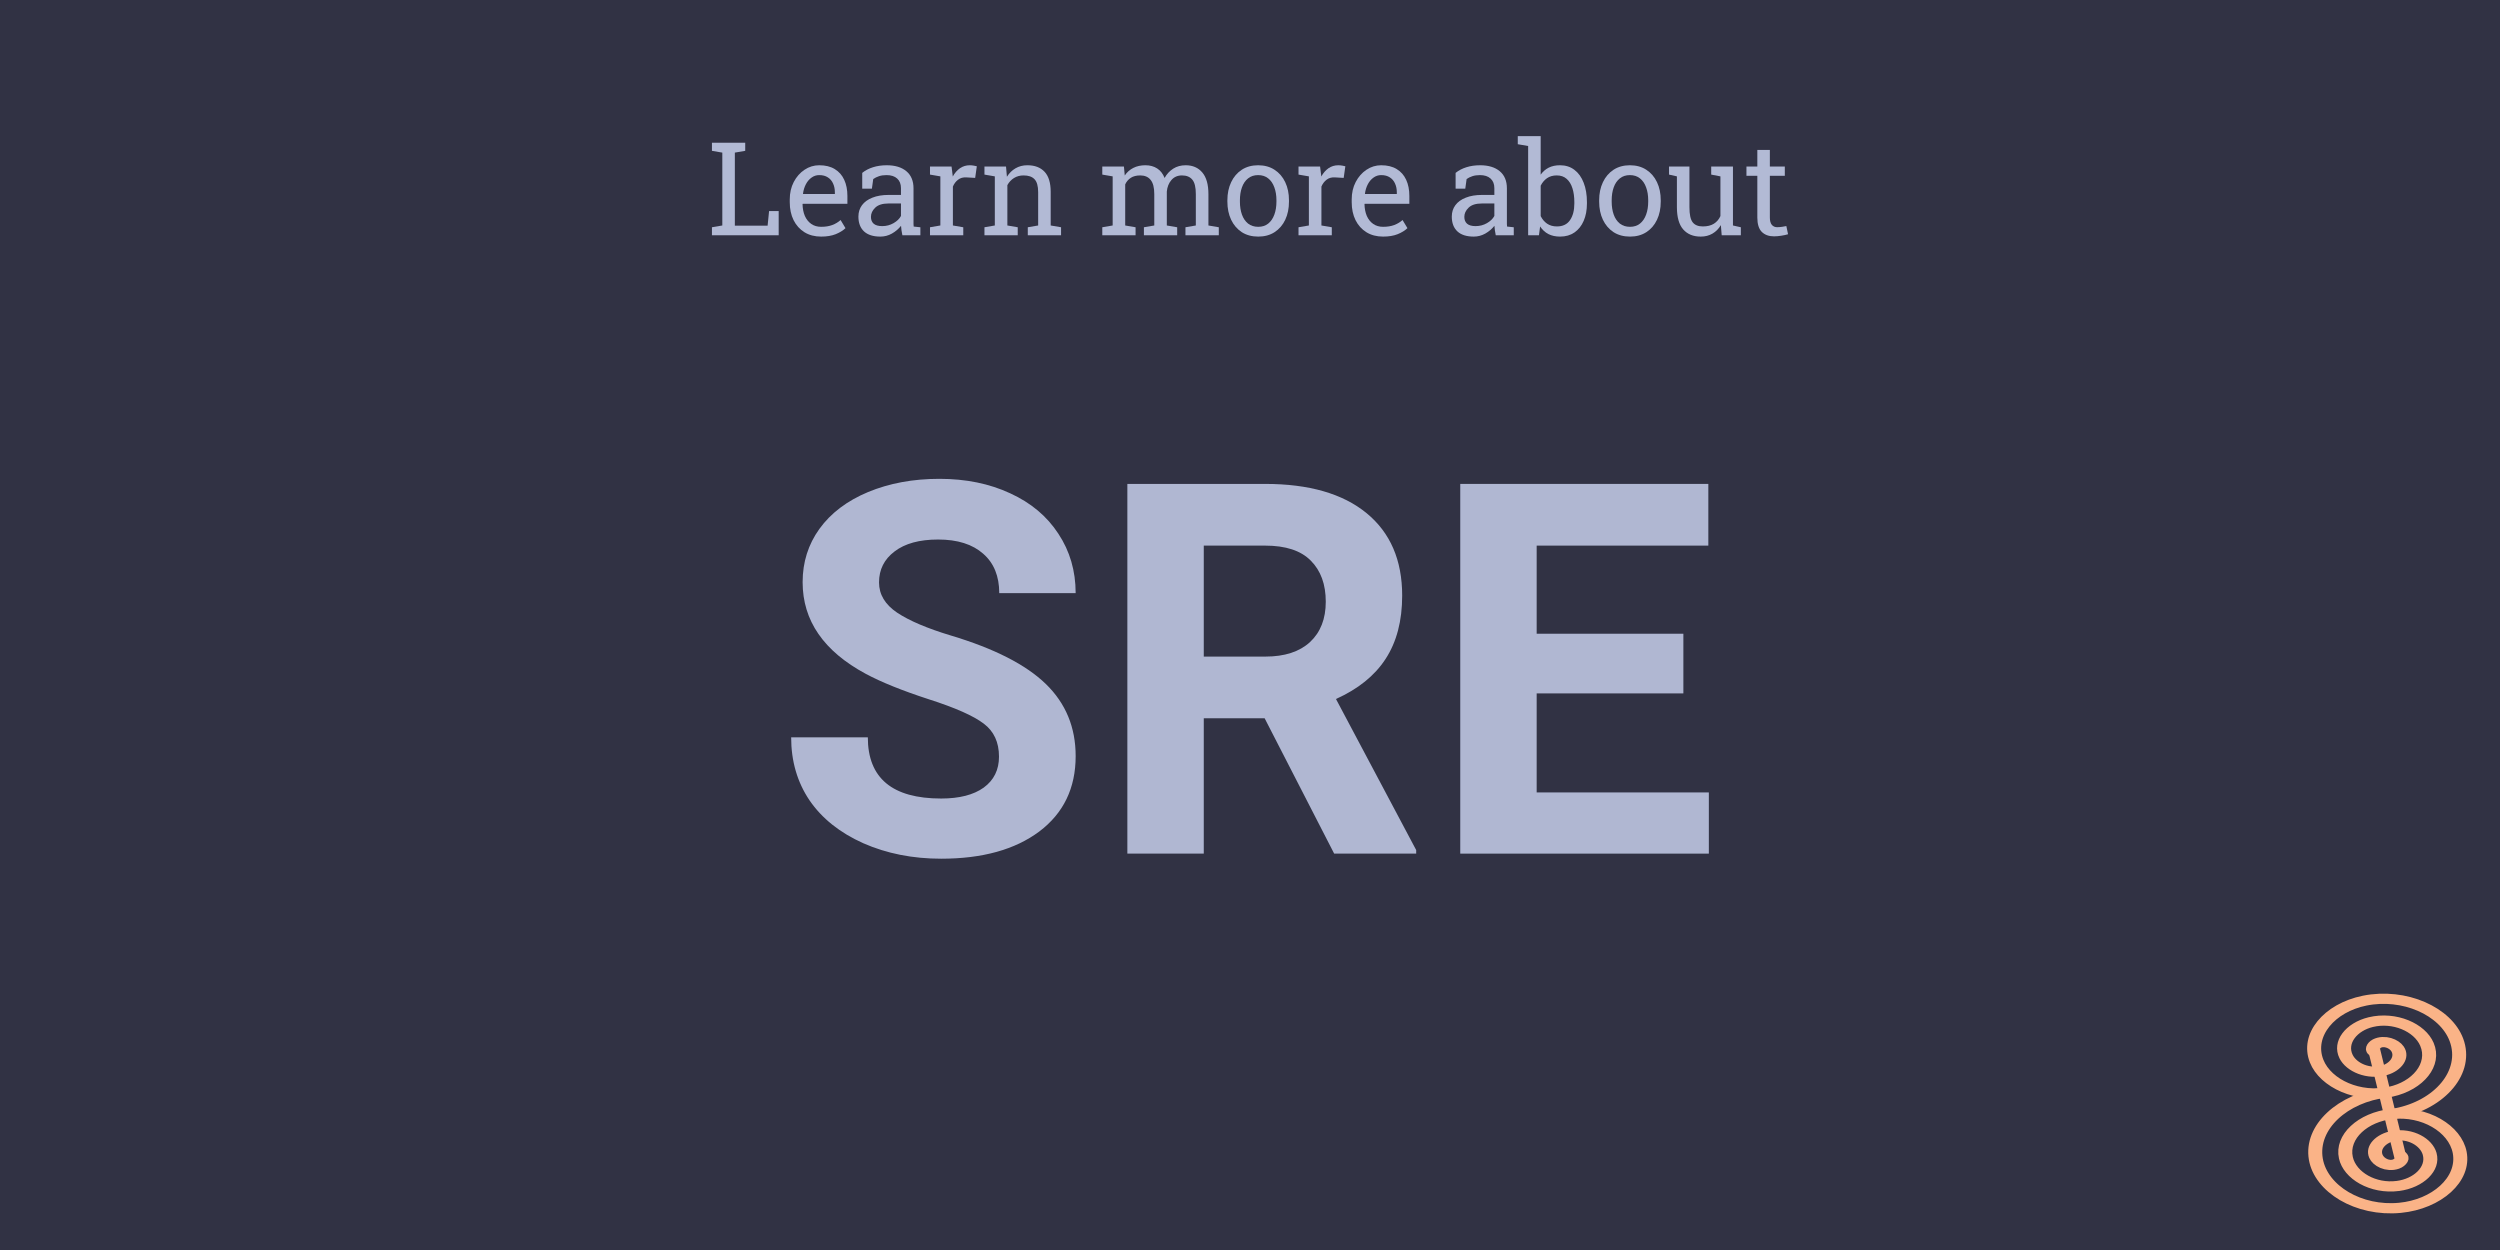
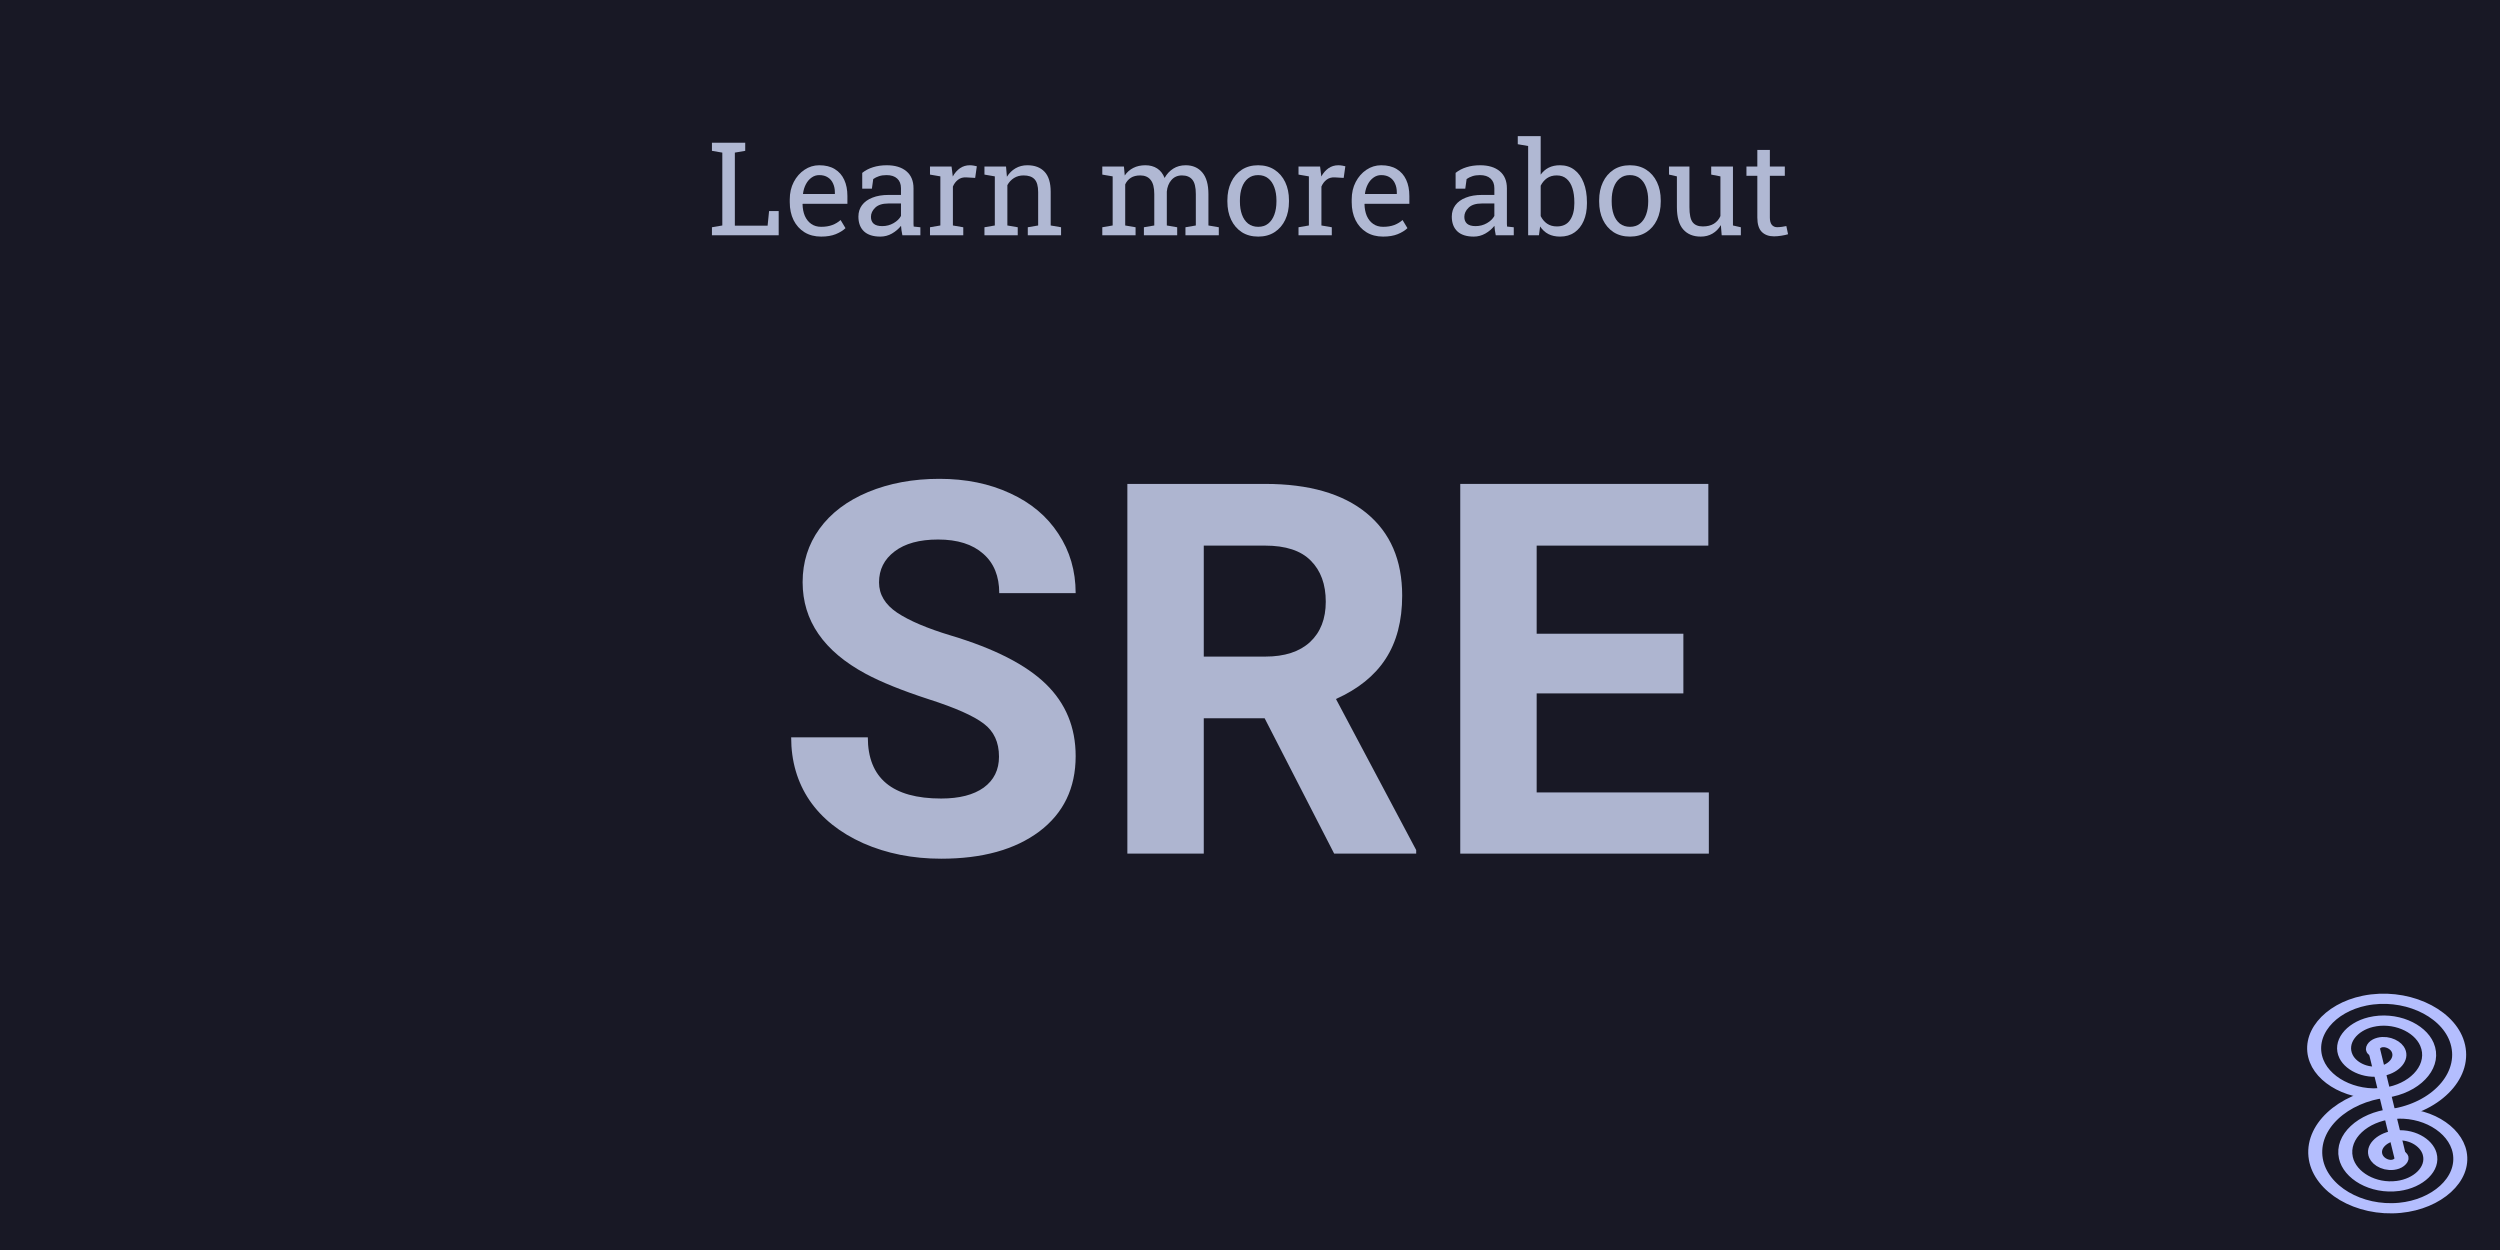
<svg xmlns="http://www.w3.org/2000/svg" width="1024" height="512" viewBox="0 0 1024 512" id="svg2" version="1.1">
  <defs id="defs4">
    <rect x="-53.125" y="1432.55" width="862.5" height="918.75" id="rect1298" />
    <clipPath clipPathUnits="userSpaceOnUse" id="clipPath844">
      <g id="use846">
        <text transform="scale(1.001524,0.9984779)" id="text943" y="908.021" x="341.67" style="font-style:normal;font-weight:normal;font-size:96px;line-height:0%;font-family:sans-serif;letter-spacing:0px;word-spacing:0px;fill:#bac2de;fill-opacity:0.941;stroke:none;stroke-width:1px;stroke-linecap:butt;stroke-linejoin:miter;stroke-opacity:1" xml:space="preserve">
          <tspan style="font-style:normal;font-variant:normal;font-weight:bold;font-stretch:normal;font-size:229.333px;line-height:1.25;font-family:Impact;-inkscape-font-specification:'Impact Bold';fill:#bac2de;fill-opacity:0.941" y="908.021" x="341.67" id="tspan941">SRE</tspan>
        </text>
        <g aria-label="SRE" transform="scale(1.001524,0.9984779)" style="font-style:normal;font-weight:normal;font-size:96px;line-height:0%;font-family:sans-serif;letter-spacing:0px;word-spacing:0px;fill:#bac2de;fill-opacity:0.941;stroke:none;stroke-width:1px;stroke-linecap:butt;stroke-linejoin:miter;stroke-opacity:1" id="g951">
          <path d="m 450.961,781.597 h -43.784 v -13.438 q 0,-9.406 -1.68,-11.982 -1.68,-2.576 -5.599,-2.576 -4.255,0 -6.495,3.471 -2.128,3.471 -2.128,10.526 0,9.07 2.464,13.661 2.352,4.591 13.326,11.086 31.466,18.701 39.641,30.682 8.174,11.982 8.174,38.633 0,19.372 -4.591,28.555 -4.479,9.182 -17.469,15.453 -12.99,6.159 -30.234,6.159 -18.924,0 -32.362,-7.167 -13.326,-7.167 -17.469,-18.253 -4.143,-11.086 -4.143,-31.466 v -11.87 h 43.784 v 22.06 q 0,10.19 1.792,13.102 1.904,2.911 6.607,2.911 4.703,0 6.943,-3.695 2.352,-3.695 2.352,-10.974 0,-16.013 -4.367,-20.94 -4.479,-4.927 -22.06,-16.461 -17.581,-11.646 -23.292,-16.909 -5.711,-5.263 -9.518,-14.557 -3.695,-9.294 -3.695,-23.74 0,-20.828 5.263,-30.458 5.375,-9.63 17.245,-15.005 11.87,-5.487 28.667,-5.487 18.365,0 31.242,5.935 12.99,5.935 17.133,15.005 4.255,8.958 4.255,30.57 z" style="font-style:normal;font-variant:normal;font-weight:bold;font-stretch:normal;font-size:229.333px;line-height:1.25;font-family:Impact;-inkscape-font-specification:'Impact Bold';fill:#bac2de;fill-opacity:0.941" id="path945" />
          <path d="m 469.662,726.727 h 33.37 q 33.37,0 45.128,2.576 11.87,2.576 19.26,13.214 7.503,10.526 7.503,33.706 0,21.164 -5.263,28.443 -5.263,7.279 -20.716,8.734 13.997,3.471 18.812,9.294 4.815,5.823 5.935,10.75 1.232,4.815 1.232,26.763 v 47.815 H 531.138 v -60.245 q 0,-14.557 -2.352,-18.029 -2.24,-3.471 -11.982,-3.471 v 81.745 h -47.143 z m 47.143,31.018 v 40.312 q 7.951,0 11.086,-2.128 3.247,-2.24 3.247,-14.221 v -9.966 q 0,-8.622 -3.135,-11.31 -3.023,-2.688 -11.198,-2.688 z" style="font-style:normal;font-variant:normal;font-weight:bold;font-stretch:normal;font-size:229.333px;line-height:1.25;font-family:Impact;-inkscape-font-specification:'Impact Bold';fill:#bac2de;fill-opacity:0.941" id="path947" />
          <path d="m 593.175,726.727 h 78.609 v 36.281 h -31.466 v 34.378 h 29.451 v 34.49 h -29.451 v 39.865 h 34.602 v 36.281 h -81.745 z" style="font-style:normal;font-variant:normal;font-weight:bold;font-stretch:normal;font-size:229.333px;line-height:1.25;font-family:Impact;-inkscape-font-specification:'Impact Bold';fill:#bac2de;fill-opacity:0.941" id="path949" />
        </g>
        <text transform="scale(1.001524,0.9984779)" id="text955" y="1310.491" x="329.87" style="font-style:normal;font-weight:normal;font-size:96px;line-height:0%;font-family:sans-serif;letter-spacing:0px;word-spacing:0px;display:inline;opacity:0.98;fill:#74c7ec;fill-opacity:0.941;stroke:none;stroke-width:1px;stroke-linecap:butt;stroke-linejoin:miter;stroke-opacity:1" xml:space="preserve">
          <tspan style="font-style:normal;font-variant:normal;font-weight:bold;font-stretch:normal;font-size:229.333px;line-height:1.25;font-family:Impact;-inkscape-font-specification:'Impact Bold';fill:#74c7ec;fill-opacity:0.941" y="1310.491" x="329.87" id="tspan953">SRE</tspan>
        </text>
      </g>
    </clipPath>
  </defs>
  <g style="display:inline" id="layer1" transform="translate(0,-540.3622)">
-     <rect style="opacity:0.98;fill:#74c7ec;fill-opacity:0.941;stroke:#fab387;stroke-opacity:1" id="rect906" width="775" height="398.438" x="128.125" y="1086.737" />
+     <rect style="opacity:0.98;fill:#74c7ec;fill-opacity:0.941;stroke:#b4befe;stroke-opacity:1" id="rect906" width="775" height="398.438" x="128.125" y="1086.737" />
    <rect style="opacity:1;fill:#585b70;fill-opacity:0.941;stroke:none;stroke-width:5;stroke-linecap:round;stroke-linejoin:round;stroke-miterlimit:4;stroke-dasharray:none;stroke-opacity:1" id="rect4164" width="1024" height="512" x="0" y="540.362" />
-     <rect style="opacity:1;fill:#313244;fill-opacity:1;stroke:none;stroke-width:5;stroke-linecap:round;stroke-linejoin:round;stroke-miterlimit:4;stroke-dasharray:none;stroke-opacity:1" id="rect4164-4" width="1024" height="512" x="0" y="540.362" />
+     <rect style="opacity:1;fill:#181825;fill-opacity:1;stroke:none;stroke-width:5;stroke-linecap:round;stroke-linejoin:round;stroke-miterlimit:4;stroke-dasharray:none;stroke-opacity:1" id="rect4164-4" width="1024" height="512" x="0" y="540.362" />
    <flowRoot xml:space="preserve" id="flowRoot4235" style="font-style:normal;font-weight:normal;line-height:0.01%;font-family:sans-serif;letter-spacing:0px;word-spacing:0px;fill:#11111b;fill-opacity:1;stroke:none;stroke-width:1px;stroke-linecap:butt;stroke-linejoin:miter;stroke-opacity:1" transform="matrix(0.9989634,0,0,0.9974429,1.061456,1.381783)">
      <flowRegion id="flowRegion4237">
        <rect id="rect4239" width="218.75" height="14.062" x="150.781" y="642.969" />
      </flowRegion>
      <flowPara id="flowPara4241" style="font-size:10px;line-height:1.25"> </flowPara>
    </flowRoot>
-     <g id="g939" style="stroke:#fab387;stroke-opacity:1" transform="matrix(0.1631649,0,0,0.1631657,894.0443,776.1178)">
-       <path transform="matrix(-0.754511,0,0,-0.549522,1101.41,1279.467)" d="m 818.156,151.407 c 16.665,7.973 6.716,31.188 -4.317,38.904 -24.432,17.085 -56.677,0.43 -68.529,-23.727 -18.856,-38.431 5.729,-82.951 43.136,-98.155 C 840.469,47.285 897.929,80.282 916.226,130.975 939.866,196.471 898.273,267.105 834.271,288.381 755.351,314.616 671.435,264.342 647.24,187.016 618.353,94.696 677.355,-2.563 768.014,-29.64 873.721,-61.213 984.359,6.547 1014.296,110.543 1048.576,229.629 972.041,353.671 854.703,386.451 722.244,423.455 584.781,338.131 549.17,207.448 509.431,61.619 603.552,-89.276 747.582,-127.71 c 9.036,-2.411 18.19,-4.381 27.418,-5.902" id="path881-7" style="fill:none;fill-opacity:1;fill-rule:evenodd;stroke:#fab387;stroke-width:46.59;stroke-miterlimit:4;stroke-dasharray:none;stroke-opacity:1" />
-       <text transform="scale(1.006766,0.9932794)" id="text3340-3" y="1527.291" x="689.023" style="font-style:normal;font-weight:normal;font-size:12.09px;line-height:0%;font-family:sans-serif;letter-spacing:0px;word-spacing:0px;fill:#11111b;fill-opacity:1;stroke:#fab387;stroke-width:30;stroke-linecap:butt;stroke-linejoin:miter;stroke-miterlimit:4;stroke-dasharray:none;stroke-opacity:1" xml:space="preserve">
-         <tspan style="font-size:39.958px;line-height:1.25;stroke:#fab387;stroke-width:30;stroke-miterlimit:4;stroke-dasharray:none;stroke-opacity:1" y="1527.291" x="689.023" id="tspan3342-6"> </tspan>
+     <g id="g939" style="stroke:#b4befe;stroke-opacity:1" transform="matrix(0.1631649,0,0,0.1631657,894.0443,776.1178)">
+       <path transform="matrix(-0.754511,0,0,-0.549522,1101.41,1279.467)" d="m 818.156,151.407 c 16.665,7.973 6.716,31.188 -4.317,38.904 -24.432,17.085 -56.677,0.43 -68.529,-23.727 -18.856,-38.431 5.729,-82.951 43.136,-98.155 C 840.469,47.285 897.929,80.282 916.226,130.975 939.866,196.471 898.273,267.105 834.271,288.381 755.351,314.616 671.435,264.342 647.24,187.016 618.353,94.696 677.355,-2.563 768.014,-29.64 873.721,-61.213 984.359,6.547 1014.296,110.543 1048.576,229.629 972.041,353.671 854.703,386.451 722.244,423.455 584.781,338.131 549.17,207.448 509.431,61.619 603.552,-89.276 747.582,-127.71 c 9.036,-2.411 18.19,-4.381 27.418,-5.902" id="path881-7" style="fill:none;fill-opacity:1;fill-rule:evenodd;stroke:#b4befe;stroke-width:46.59;stroke-miterlimit:4;stroke-dasharray:none;stroke-opacity:1" />
+       <text transform="scale(1.006766,0.9932794)" id="text3340-3" y="1527.291" x="689.023" style="font-style:normal;font-weight:normal;font-size:12.09px;line-height:0%;font-family:sans-serif;letter-spacing:0px;word-spacing:0px;fill:#11111b;fill-opacity:1;stroke:#b4befe;stroke-width:30;stroke-linecap:butt;stroke-linejoin:miter;stroke-miterlimit:4;stroke-dasharray:none;stroke-opacity:1" xml:space="preserve">
+         <tspan style="font-size:39.958px;line-height:1.25;stroke:#b4befe;stroke-width:30;stroke-miterlimit:4;stroke-dasharray:none;stroke-opacity:1" y="1527.291" x="689.023" id="tspan3342-6"> </tspan>
      </text>
-       <path transform="matrix(0.754511,0,0,0.549522,1094.754,1224.256)" d="m -729.379,420.178 c 15.131,11.98 1.377,33.941 -11.812,40.296 -27.878,13.433 -58.409,-8.384 -66.912,-35.179 -13.306,-41.932 18.163,-83.597 58.546,-93.528 55.698,-13.697 109.024,27.941 120.144,81.912 14.294,69.383 -37.711,134.561 -105.279,146.759 -83.036,14.991 -160.156,-47.476 -173.375,-128.646 -15.744,-96.675 57.238,-185.787 152.012,-199.991 110.305,-16.531 211.442,66.998 226.607,175.379 17.341,123.931 -76.756,237.112 -198.746,253.222 -137.554,18.166 -262.794,-86.513 -279.838,-222.112 -18.395,-146.344 89.313,-280.992 233.033,-304.68" id="path881" style="fill:none;fill-opacity:1;fill-rule:evenodd;stroke:#fab387;stroke-width:46.59;stroke-miterlimit:4;stroke-dasharray:none;stroke-opacity:1" />
-       <path id="path941" d="m 479.462,1186.029 68.025,279.063" style="fill:none;stroke:#fab387;stroke-width:30;stroke-linecap:butt;stroke-linejoin:miter;stroke-miterlimit:4;stroke-dasharray:none;stroke-opacity:1" />
+       <path transform="matrix(0.754511,0,0,0.549522,1094.754,1224.256)" d="m -729.379,420.178 c 15.131,11.98 1.377,33.941 -11.812,40.296 -27.878,13.433 -58.409,-8.384 -66.912,-35.179 -13.306,-41.932 18.163,-83.597 58.546,-93.528 55.698,-13.697 109.024,27.941 120.144,81.912 14.294,69.383 -37.711,134.561 -105.279,146.759 -83.036,14.991 -160.156,-47.476 -173.375,-128.646 -15.744,-96.675 57.238,-185.787 152.012,-199.991 110.305,-16.531 211.442,66.998 226.607,175.379 17.341,123.931 -76.756,237.112 -198.746,253.222 -137.554,18.166 -262.794,-86.513 -279.838,-222.112 -18.395,-146.344 89.313,-280.992 233.033,-304.68" id="path881" style="fill:none;fill-opacity:1;fill-rule:evenodd;stroke:#b4befe;stroke-width:46.59;stroke-miterlimit:4;stroke-dasharray:none;stroke-opacity:1" />
+       <path id="path941" d="m 479.462,1186.029 68.025,279.063" style="fill:none;stroke:#b4befe;stroke-width:30;stroke-linecap:butt;stroke-linejoin:miter;stroke-miterlimit:4;stroke-dasharray:none;stroke-opacity:1" />
    </g>
    <text xml:space="preserve" id="text1296" style="font-size:26.667px;line-height:1.25;font-family:Verdana;-inkscape-font-specification:Verdana;white-space:pre;shape-inside:url(#rect1298);" />
    <g id="layer2" />
    <g aria-label="Learn more about" transform="scale(1.000762,0.9992387)" style="font-style:normal;font-variant:normal;font-weight:normal;font-stretch:normal;line-height:0%;font-family:Georgia;-inkscape-font-specification:Georgia;letter-spacing:0px;word-spacing:0px;display:inline;fill:#bac2de;fill-opacity:0.941;stroke:none;stroke-width:1px;stroke-linecap:butt;stroke-linejoin:miter;stroke-opacity:1" id="text4440-8-2">
      <path d="m 291.389,637.211 v -3.281 l 4.245,-0.729 v -29.87 l -4.245,-0.729 v -3.307 h 4.245 5.13 4.245 v 3.307 l -4.245,0.729 v 29.948 h 13.411 l 0.599,-5.99 h 3.932 v 9.922 z" style="font-style:normal;font-variant:normal;font-weight:normal;font-stretch:normal;font-size:53.333px;line-height:1.25;font-family:'Roboto Slab';-inkscape-font-specification:'Roboto Slab';fill:#bac2de;fill-opacity:0.941" id="path942" />
      <path d="m 336.076,637.758 q -3.906,0 -6.797,-1.771 -2.891,-1.797 -4.479,-4.974 -1.562,-3.177 -1.562,-7.344 v -1.146 q 0,-4.01 1.641,-7.161 1.667,-3.177 4.401,-5 2.76,-1.849 6.016,-1.849 3.802,0 6.354,1.562 2.578,1.562 3.88,4.401 1.302,2.812 1.302,6.641 v 3.203 h -18.281 l -0.078,0.13 q 0.052,2.708 0.938,4.818 0.911,2.083 2.604,3.281 1.693,1.198 4.062,1.198 2.604,0 4.557,-0.729 1.979,-0.755 3.411,-2.057 l 2.005,3.333 q -1.51,1.458 -4.01,2.474 -2.474,0.99 -5.964,0.99 z m -7.37,-17.448 h 12.995 v -0.677 q 0,-2.031 -0.729,-3.62 -0.703,-1.615 -2.135,-2.526 -1.406,-0.938 -3.542,-0.938 -1.719,0 -3.125,1.016 -1.406,0.99 -2.318,2.708 -0.911,1.719 -1.198,3.906 z" style="font-style:normal;font-variant:normal;font-weight:normal;font-stretch:normal;font-size:53.333px;line-height:1.25;font-family:'Roboto Slab';-inkscape-font-specification:'Roboto Slab';fill:#bac2de;fill-opacity:0.941" id="path944" />
      <path d="m 360.321,637.758 q -4.401,0 -6.693,-2.135 -2.292,-2.161 -2.292,-6.068 0,-2.682 1.458,-4.661 1.484,-2.005 4.271,-3.099 2.786,-1.12 6.667,-1.12 h 5.026 v -2.76 q 0,-2.552 -1.562,-3.958 -1.536,-1.406 -4.349,-1.406 -1.771,0 -3.073,0.443 -1.302,0.417 -2.37,1.172 l -0.547,3.932 h -3.958 v -6.458 q 1.901,-1.536 4.427,-2.318 2.526,-0.807 5.599,-0.807 5.13,0 8.047,2.448 2.917,2.448 2.917,7.005 v 13.568 q 0,0.547 0,1.068 0.026,0.521 0.078,1.042 l 2.734,0.286 v 3.281 h -7.37 q -0.234,-1.146 -0.365,-2.057 -0.13,-0.911 -0.182,-1.823 -1.484,1.901 -3.724,3.177 -2.214,1.25 -4.74,1.25 z m 0.755,-4.297 q 2.552,0 4.661,-1.224 2.109,-1.224 3.021,-2.943 v -5.104 h -5.208 q -3.542,0 -5.312,1.693 -1.771,1.693 -1.771,3.776 0,1.849 1.146,2.839 1.146,0.964 3.464,0.964 z" style="font-style:normal;font-variant:normal;font-weight:normal;font-stretch:normal;font-size:53.333px;line-height:1.25;font-family:'Roboto Slab';-inkscape-font-specification:'Roboto Slab';fill:#bac2de;fill-opacity:0.941" id="path946" />
      <path d="m 380.634,637.211 v -3.281 l 4.245,-0.729 v -20.13 l -4.245,-0.729 v -3.307 h 8.828 l 0.443,3.594 0.052,0.495 q 1.198,-2.161 2.943,-3.385 1.771,-1.224 4.036,-1.224 0.807,0 1.641,0.156 0.859,0.13 1.224,0.26 l -0.677,4.766 -3.568,-0.208 q -2.031,-0.13 -3.411,0.938 -1.38,1.042 -2.135,2.812 v 15.964 l 4.245,0.729 v 3.281 z" style="font-style:normal;font-variant:normal;font-weight:normal;font-stretch:normal;font-size:53.333px;line-height:1.25;font-family:'Roboto Slab';-inkscape-font-specification:'Roboto Slab';fill:#bac2de;fill-opacity:0.941" id="path948" />
      <path d="m 402.925,637.211 v -3.281 l 4.245,-0.729 v -20.13 l -4.245,-0.729 v -3.307 h 8.828 l 0.365,4.193 q 1.406,-2.24 3.516,-3.464 2.135,-1.25 4.844,-1.25 4.557,0 7.057,2.682 2.5,2.656 2.5,8.229 v 13.776 l 4.245,0.729 v 3.281 h -13.62 v -3.281 l 4.245,-0.729 v -13.672 q 0,-3.724 -1.484,-5.286 -1.458,-1.562 -4.479,-1.562 -2.214,0 -3.932,1.068 -1.693,1.068 -2.708,2.917 v 16.536 l 4.245,0.729 v 3.281 z" style="font-style:normal;font-variant:normal;font-weight:normal;font-stretch:normal;font-size:53.333px;line-height:1.25;font-family:'Roboto Slab';-inkscape-font-specification:'Roboto Slab';fill:#bac2de;fill-opacity:0.941" id="path950" />
      <path d="m 451.155,637.211 v -3.281 l 4.245,-0.729 v -20.13 l -4.245,-0.729 v -3.307 h 8.854 l 0.339,3.672 q 1.354,-2.005 3.49,-3.099 2.135,-1.094 4.948,-1.094 2.812,0 4.818,1.302 2.031,1.302 3.047,3.906 1.328,-2.396 3.516,-3.802 2.188,-1.406 5.104,-1.406 4.323,0 6.823,2.969 2.5,2.943 2.5,8.88 v 12.839 l 4.245,0.729 v 3.281 h -13.646 v -3.281 l 4.245,-0.729 v -12.891 q 0,-4.167 -1.432,-5.885 -1.432,-1.745 -4.245,-1.745 -2.682,0 -4.323,1.901 -1.615,1.875 -1.875,4.74 v 13.88 l 4.245,0.729 v 3.281 h -13.62 v -3.281 l 4.245,-0.729 v -12.891 q 0,-3.958 -1.484,-5.781 -1.458,-1.849 -4.245,-1.849 -2.344,0 -3.854,0.964 -1.51,0.964 -2.318,2.708 v 16.849 l 4.245,0.729 v 3.281 z" style="font-style:normal;font-variant:normal;font-weight:normal;font-stretch:normal;font-size:53.333px;line-height:1.25;font-family:'Roboto Slab';-inkscape-font-specification:'Roboto Slab';fill:#bac2de;fill-opacity:0.941" id="path952" />
      <path d="m 514.983,637.758 q -3.906,0 -6.745,-1.823 -2.812,-1.849 -4.349,-5.078 -1.536,-3.255 -1.536,-7.422 v -0.573 q 0,-4.167 1.536,-7.396 1.536,-3.255 4.349,-5.104 2.839,-1.849 6.693,-1.849 3.906,0 6.719,1.849 2.839,1.849 4.375,5.078 1.536,3.229 1.536,7.422 v 0.573 q 0,4.193 -1.536,7.448 -1.536,3.229 -4.349,5.052 -2.812,1.823 -6.693,1.823 z m 0,-4.01 q 2.448,0 4.089,-1.328 1.667,-1.354 2.5,-3.672 0.859,-2.344 0.859,-5.312 v -0.573 q 0,-2.969 -0.859,-5.286 -0.833,-2.344 -2.5,-3.672 -1.667,-1.354 -4.141,-1.354 -2.448,0 -4.115,1.354 -1.667,1.328 -2.5,3.672 -0.833,2.318 -0.833,5.286 v 0.573 q 0,2.969 0.833,5.312 0.833,2.318 2.5,3.672 1.693,1.328 4.167,1.328 z" style="font-style:normal;font-variant:normal;font-weight:normal;font-stretch:normal;font-size:53.333px;line-height:1.25;font-family:'Roboto Slab';-inkscape-font-specification:'Roboto Slab';fill:#bac2de;fill-opacity:0.941" id="path954" />
      <path d="m 531.467,637.211 v -3.281 l 4.245,-0.729 v -20.13 l -4.245,-0.729 v -3.307 h 8.828 l 0.443,3.594 0.052,0.495 q 1.198,-2.161 2.943,-3.385 1.771,-1.224 4.036,-1.224 0.807,0 1.641,0.156 0.859,0.13 1.224,0.26 l -0.677,4.766 -3.568,-0.208 q -2.031,-0.13 -3.411,0.938 -1.38,1.042 -2.135,2.812 v 15.964 l 4.245,0.729 v 3.281 z" style="font-style:normal;font-variant:normal;font-weight:normal;font-stretch:normal;font-size:53.333px;line-height:1.25;font-family:'Roboto Slab';-inkscape-font-specification:'Roboto Slab';fill:#bac2de;fill-opacity:0.941" id="path956" />
      <path d="m 566.076,637.758 q -3.906,0 -6.797,-1.771 -2.891,-1.797 -4.479,-4.974 -1.562,-3.177 -1.562,-7.344 v -1.146 q 0,-4.01 1.641,-7.161 1.667,-3.177 4.401,-5 2.76,-1.849 6.016,-1.849 3.802,0 6.354,1.562 2.578,1.562 3.88,4.401 1.302,2.812 1.302,6.641 v 3.203 h -18.281 l -0.078,0.13 q 0.052,2.708 0.938,4.818 0.911,2.083 2.604,3.281 1.693,1.198 4.062,1.198 2.604,0 4.557,-0.729 1.979,-0.755 3.411,-2.057 l 2.005,3.333 q -1.51,1.458 -4.01,2.474 -2.474,0.99 -5.964,0.99 z m -7.37,-17.448 h 12.995 v -0.677 q 0,-2.031 -0.729,-3.62 -0.703,-1.615 -2.135,-2.526 -1.406,-0.938 -3.542,-0.938 -1.719,0 -3.125,1.016 -1.406,0.99 -2.318,2.708 -0.911,1.719 -1.198,3.906 z" style="font-style:normal;font-variant:normal;font-weight:normal;font-stretch:normal;font-size:53.333px;line-height:1.25;font-family:'Roboto Slab';-inkscape-font-specification:'Roboto Slab';fill:#bac2de;fill-opacity:0.941" id="path958" />
      <path d="m 603.186,637.758 q -4.401,0 -6.693,-2.135 -2.292,-2.161 -2.292,-6.068 0,-2.682 1.458,-4.661 1.484,-2.005 4.271,-3.099 2.786,-1.12 6.667,-1.12 h 5.026 v -2.76 q 0,-2.552 -1.562,-3.958 -1.536,-1.406 -4.349,-1.406 -1.771,0 -3.073,0.443 -1.302,0.417 -2.37,1.172 l -0.547,3.932 h -3.958 v -6.458 q 1.901,-1.536 4.427,-2.318 2.526,-0.807 5.599,-0.807 5.13,0 8.047,2.448 2.917,2.448 2.917,7.005 v 13.568 q 0,0.547 0,1.068 0.026,0.521 0.078,1.042 l 2.734,0.286 v 3.281 h -7.37 q -0.234,-1.146 -0.365,-2.057 -0.13,-0.911 -0.182,-1.823 -1.484,1.901 -3.724,3.177 -2.214,1.25 -4.74,1.25 z m 0.755,-4.297 q 2.552,0 4.661,-1.224 2.109,-1.224 3.021,-2.943 v -5.104 h -5.208 q -3.542,0 -5.312,1.693 -1.771,1.693 -1.771,3.776 0,1.849 1.146,2.839 1.146,0.964 3.464,0.964 z" style="font-style:normal;font-variant:normal;font-weight:normal;font-stretch:normal;font-size:53.333px;line-height:1.25;font-family:'Roboto Slab';-inkscape-font-specification:'Roboto Slab';fill:#bac2de;fill-opacity:0.941" id="path960" />
      <path d="m 638.524,637.758 q -2.76,0 -4.792,-1.042 -2.031,-1.068 -3.385,-3.125 l -0.469,3.62 h -4.427 v -36.589 l -4.245,-0.729 v -3.307 h 9.375 v 15.781 q 1.328,-1.875 3.281,-2.865 1.979,-0.99 4.609,-0.99 3.49,0 5.938,1.901 2.474,1.875 3.776,5.286 1.328,3.411 1.328,7.943 v 0.547 q 0,4.062 -1.328,7.109 -1.302,3.047 -3.776,4.766 -2.448,1.693 -5.885,1.693 z m -1.302,-4.167 q 3.62,0 5.365,-2.578 1.771,-2.578 1.771,-6.823 v -0.547 q 0,-3.255 -0.781,-5.703 -0.781,-2.474 -2.37,-3.854 -1.589,-1.406 -4.036,-1.406 -2.37,0 -4.01,1.146 -1.615,1.146 -2.578,3.073 v 12.448 q 0.964,1.953 2.604,3.099 1.667,1.146 4.036,1.146 z" style="font-style:normal;font-variant:normal;font-weight:normal;font-stretch:normal;font-size:53.333px;line-height:1.25;font-family:'Roboto Slab';-inkscape-font-specification:'Roboto Slab';fill:#bac2de;fill-opacity:0.941" id="path962" />
      <path d="m 667.144,637.758 q -3.906,0 -6.745,-1.823 -2.812,-1.849 -4.349,-5.078 -1.536,-3.255 -1.536,-7.422 v -0.573 q 0,-4.167 1.536,-7.396 1.536,-3.255 4.349,-5.104 2.839,-1.849 6.693,-1.849 3.906,0 6.719,1.849 2.839,1.849 4.375,5.078 1.536,3.229 1.536,7.422 v 0.573 q 0,4.193 -1.536,7.448 -1.536,3.229 -4.349,5.052 -2.812,1.823 -6.693,1.823 z m 0,-4.01 q 2.448,0 4.089,-1.328 1.667,-1.354 2.5,-3.672 0.859,-2.344 0.859,-5.312 v -0.573 q 0,-2.969 -0.859,-5.286 -0.833,-2.344 -2.5,-3.672 -1.667,-1.354 -4.141,-1.354 -2.448,0 -4.115,1.354 -1.667,1.328 -2.5,3.672 -0.833,2.318 -0.833,5.286 v 0.573 q 0,2.969 0.833,5.312 0.833,2.318 2.5,3.672 1.693,1.328 4.167,1.328 z" style="font-style:normal;font-variant:normal;font-weight:normal;font-stretch:normal;font-size:53.333px;line-height:1.25;font-family:'Roboto Slab';-inkscape-font-specification:'Roboto Slab';fill:#bac2de;fill-opacity:0.941" id="path964" />
      <path d="m 696.076,637.758 q -4.583,0 -7.161,-2.943 -2.578,-2.943 -2.578,-9.167 v -12.578 l -3.229,-0.729 v -3.307 h 3.229 5.13 v 16.667 q 0,4.505 1.328,6.198 1.328,1.693 4.141,1.693 2.734,0 4.505,-1.094 1.797,-1.12 2.708,-3.151 v -16.276 l -3.776,-0.729 v -3.307 h 3.776 5.13 v 24.167 l 3.229,0.729 v 3.281 h -7.839 l -0.339,-4.167 q -1.328,2.266 -3.438,3.49 -2.083,1.224 -4.818,1.224 z" style="font-style:normal;font-variant:normal;font-weight:normal;font-stretch:normal;font-size:53.333px;line-height:1.25;font-family:'Roboto Slab';-inkscape-font-specification:'Roboto Slab';fill:#bac2de;fill-opacity:0.941" id="path966" />
      <path d="m 726.05,637.654 q -3.125,0 -4.974,-1.823 -1.823,-1.849 -1.823,-5.885 v -17.109 h -4.453 v -3.802 h 4.453 v -6.797 h 5.13 v 6.797 h 6.12 v 3.802 h -6.12 v 17.109 q 0,2.031 0.807,2.995 0.807,0.964 2.161,0.964 0.911,0 2.031,-0.156 1.12,-0.182 1.745,-0.312 l 0.703,3.359 q -1.12,0.339 -2.76,0.599 -1.615,0.26 -3.021,0.26 z" style="font-style:normal;font-variant:normal;font-weight:normal;font-stretch:normal;font-size:53.333px;line-height:1.25;font-family:'Roboto Slab';-inkscape-font-specification:'Roboto Slab';fill:#bac2de;fill-opacity:0.941" id="path968" />
    </g>
    <g aria-label="SRE" transform="scale(1.001524,0.9984779)" style="font-style:normal;font-variant:normal;font-weight:bold;font-stretch:normal;font-size:96px;line-height:0%;font-family:Roboto;-inkscape-font-specification:'Roboto Bold';letter-spacing:0px;word-spacing:0px;display:inline;opacity:0.98;fill:#bac2de;fill-opacity:0.941;stroke:none;stroke-width:1px;stroke-linecap:butt;stroke-linejoin:miter;stroke-opacity:1" id="text4160-3-3-9-0">
      <path d="m 408.565,851.574 q 0,-8.854 -6.25,-13.542 -6.25,-4.792 -22.5,-10 -16.25,-5.312 -25.729,-10.417 -25.833,-13.958 -25.833,-37.604 0,-12.292 6.875,-21.875 6.979,-9.688 19.896,-15.104 13.021,-5.417 29.167,-5.417 16.25,0 28.958,5.938 12.708,5.833 19.687,16.562 7.083,10.729 7.083,24.375 h -31.25 q 0,-10.417 -6.562,-16.146 -6.562,-5.833 -18.438,-5.833 -11.458,0 -17.812,4.896 -6.354,4.792 -6.354,12.708 0,7.396 7.396,12.396 7.5,5 21.979,9.375 26.667,8.021 38.854,19.896 12.188,11.875 12.188,29.583 0,19.688 -14.896,30.938 -14.896,11.146 -40.104,11.146 -17.5,0 -31.875,-6.354 -14.375,-6.458 -21.979,-17.604 -7.5,-11.146 -7.5,-25.833 h 31.354 q 0,25.104 30,25.104 11.146,0 17.396,-4.479 6.25,-4.583 6.25,-12.708 z" style="font-style:normal;font-variant:normal;font-weight:bold;font-stretch:normal;font-size:213.333px;line-height:1.25;font-family:Roboto;-inkscape-font-specification:'Roboto Bold';fill:#bac2de;fill-opacity:0.941" id="path971" />
      <path d="m 517.21,835.845 h -24.896 v 55.521 h -31.25 V 739.699 h 56.354 q 26.875,0 41.458,11.979 14.583,11.979 14.583,33.854 0,15.521 -6.771,25.938 -6.667,10.312 -20.312,16.458 l 32.812,61.979 v 1.458 h -33.542 z m -24.896,-25.312 h 25.208 q 11.771,0 18.229,-5.938 6.458,-6.042 6.458,-16.562 0,-10.729 -6.146,-16.875 -6.042,-6.146 -18.646,-6.146 h -25.104 z" style="font-style:normal;font-variant:normal;font-weight:bold;font-stretch:normal;font-size:213.333px;line-height:1.25;font-family:Roboto;-inkscape-font-specification:'Roboto Bold';fill:#bac2de;fill-opacity:0.941" id="path973" />
      <path d="m 688.46,825.637 h -60 v 40.625 H 698.877 v 25.104 H 597.21 V 739.699 h 101.458 v 25.312 h -70.208 v 36.146 h 60 z" style="font-style:normal;font-variant:normal;font-weight:bold;font-stretch:normal;font-size:213.333px;line-height:1.25;font-family:Roboto;-inkscape-font-specification:'Roboto Bold';fill:#bac2de;fill-opacity:0.941" id="path975" />
    </g>
    <text xml:space="preserve" style="font-style:normal;font-variant:normal;font-weight:normal;font-stretch:normal;line-height:0%;font-family:Georgia;-inkscape-font-specification:Georgia;letter-spacing:0px;word-spacing:0px;display:inline;fill:#bac2de;fill-opacity:0.941;stroke:none;stroke-width:1px;stroke-linecap:butt;stroke-linejoin:miter;stroke-opacity:1" x="316.321" y="1170.869" id="text4440-8-2-2" transform="scale(1.000762,0.9992387)">
      <tspan id="tspan4442-1-4-9" x="316.321" y="1170.869" style="font-style:normal;font-variant:normal;font-weight:normal;font-stretch:normal;font-size:53.333px;line-height:1.25;font-family:'Roboto Slab';-inkscape-font-specification:'Roboto Slab';fill:#bac2de;fill-opacity:0.941">Learn more about</tspan>
    </text>
    <text transform="scale(1.001524,0.9984779)" id="text4160-3-3-9-0-9" y="1425.43" x="343.398" style="font-style:normal;font-variant:normal;font-weight:bold;font-stretch:normal;font-size:96px;line-height:0%;font-family:Roboto;-inkscape-font-specification:'Roboto Bold';letter-spacing:0px;word-spacing:0px;display:inline;opacity:0.98;fill:#bac2de;fill-opacity:0.941;stroke:none;stroke-width:1px;stroke-linecap:butt;stroke-linejoin:miter;stroke-opacity:1" xml:space="preserve">
      <tspan style="font-style:normal;font-variant:normal;font-weight:bold;font-stretch:normal;font-size:213.333px;line-height:1.25;font-family:Roboto;-inkscape-font-specification:'Roboto Bold';fill:#bac2de;fill-opacity:0.941" y="1425.43" x="343.398" id="tspan4162-6-6-0-6-0">SRE</tspan>
    </text>
  </g>
</svg>
